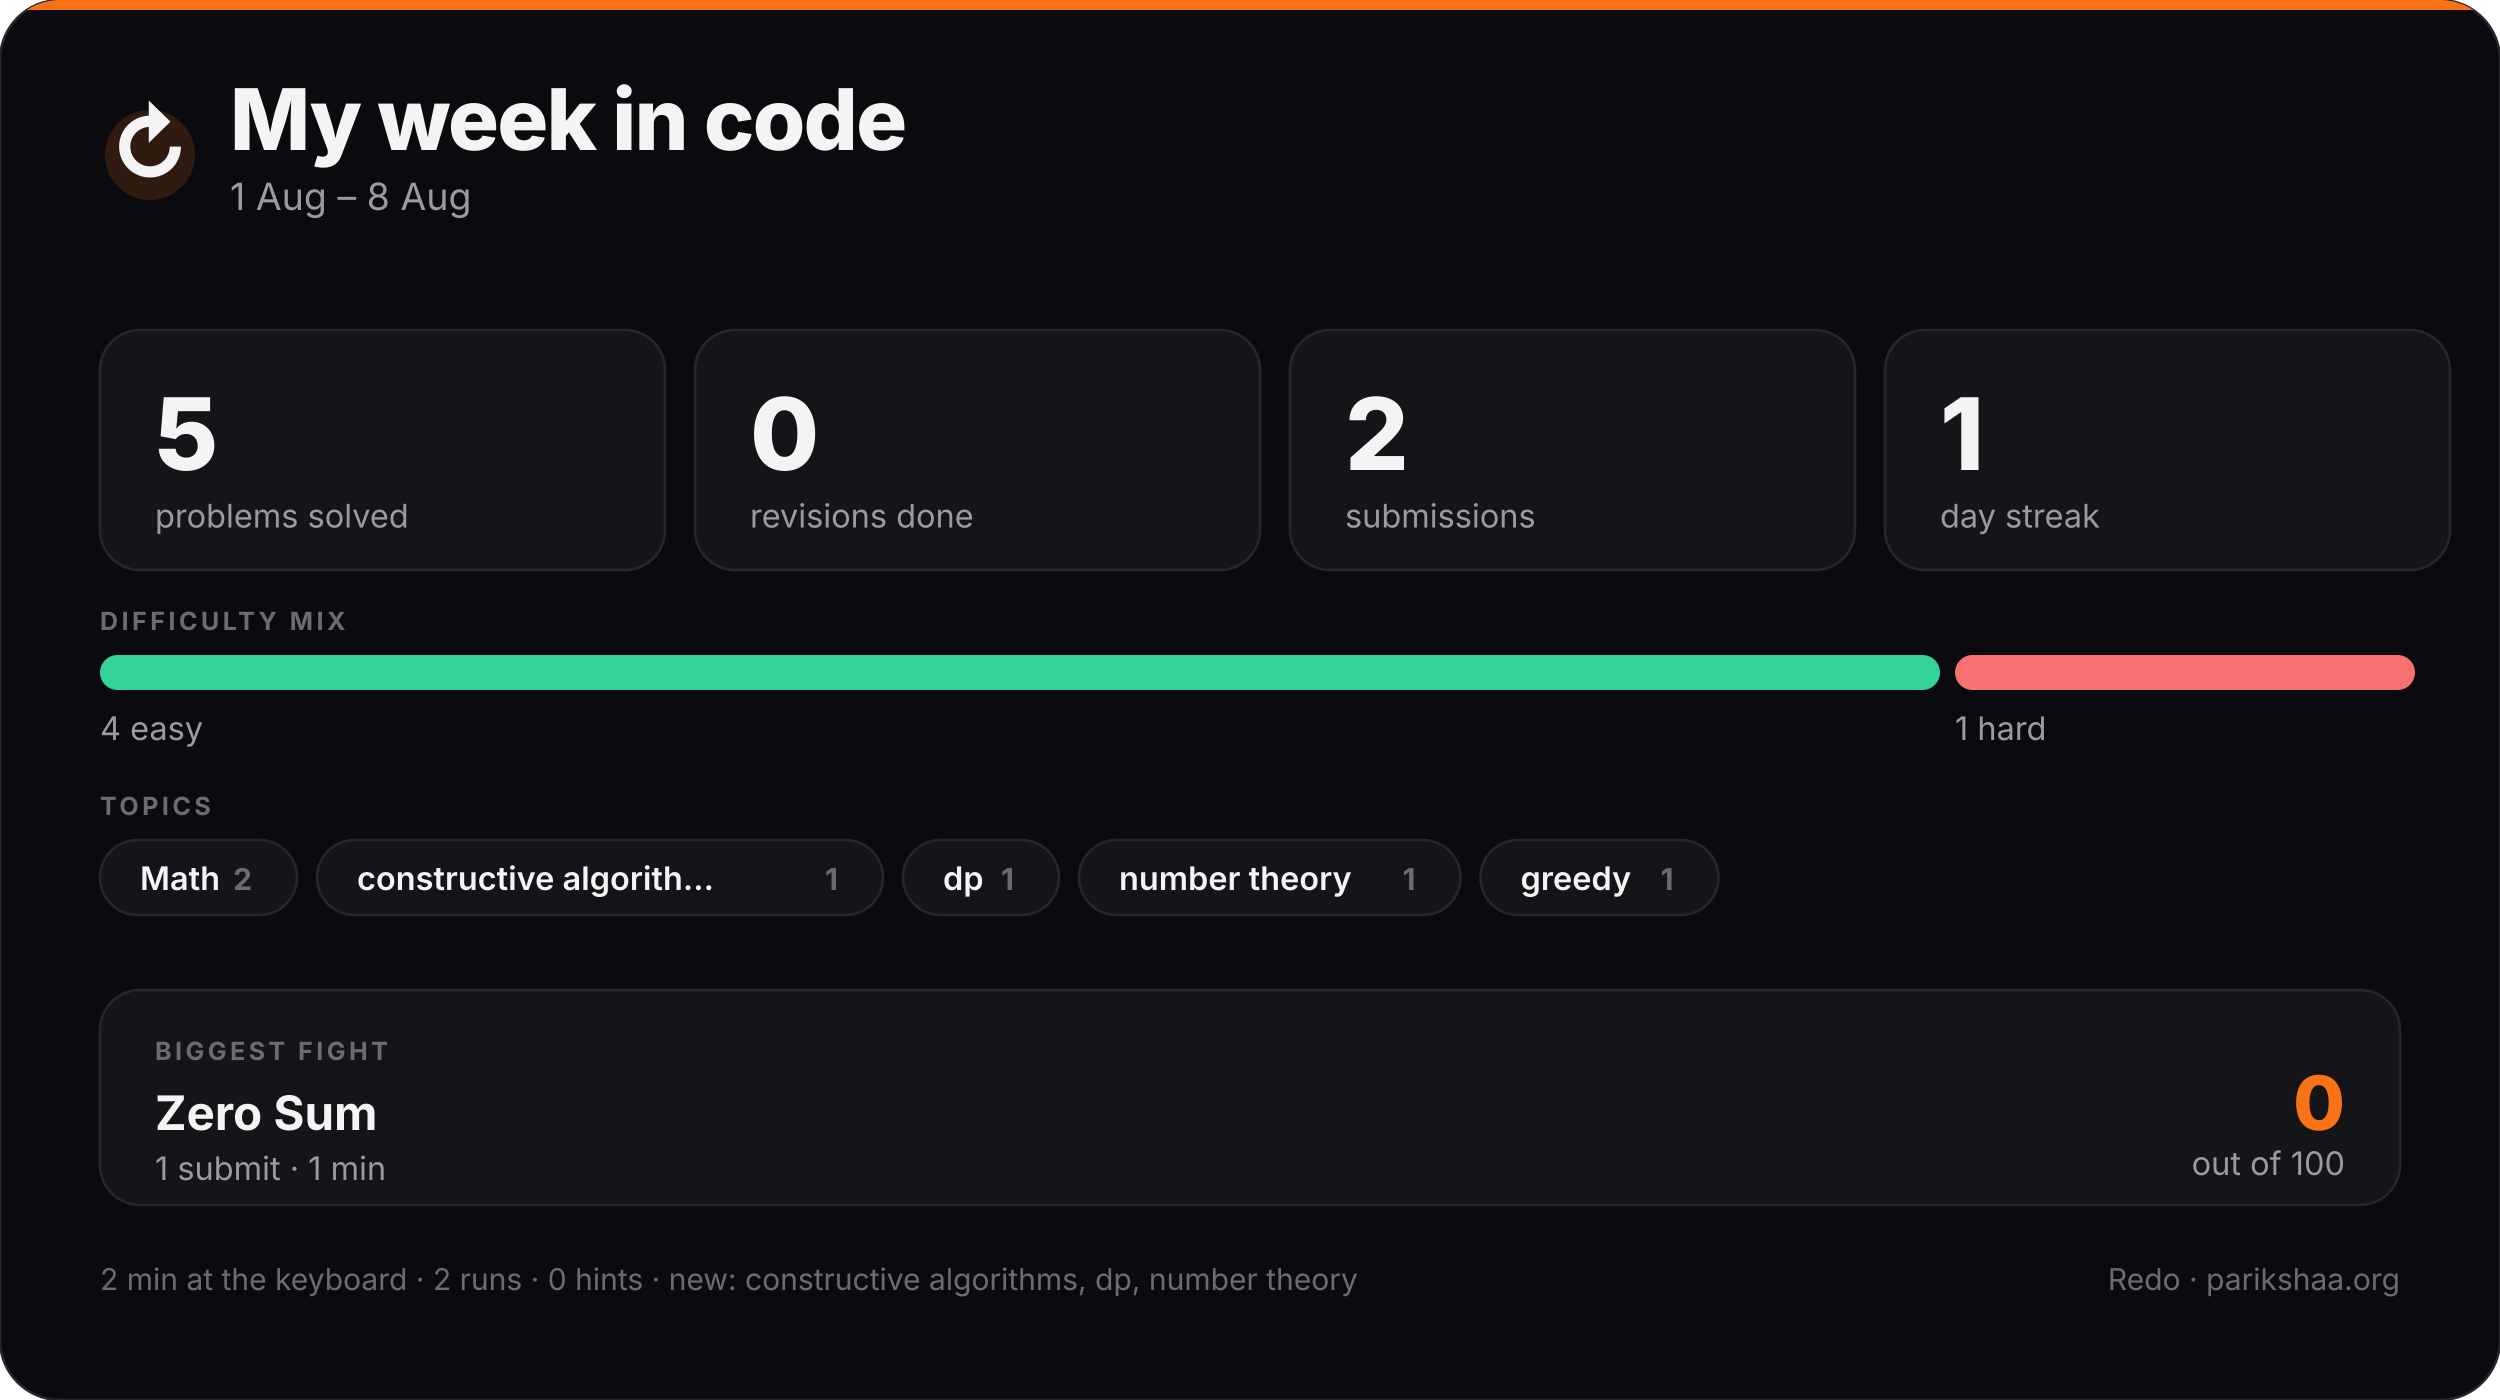
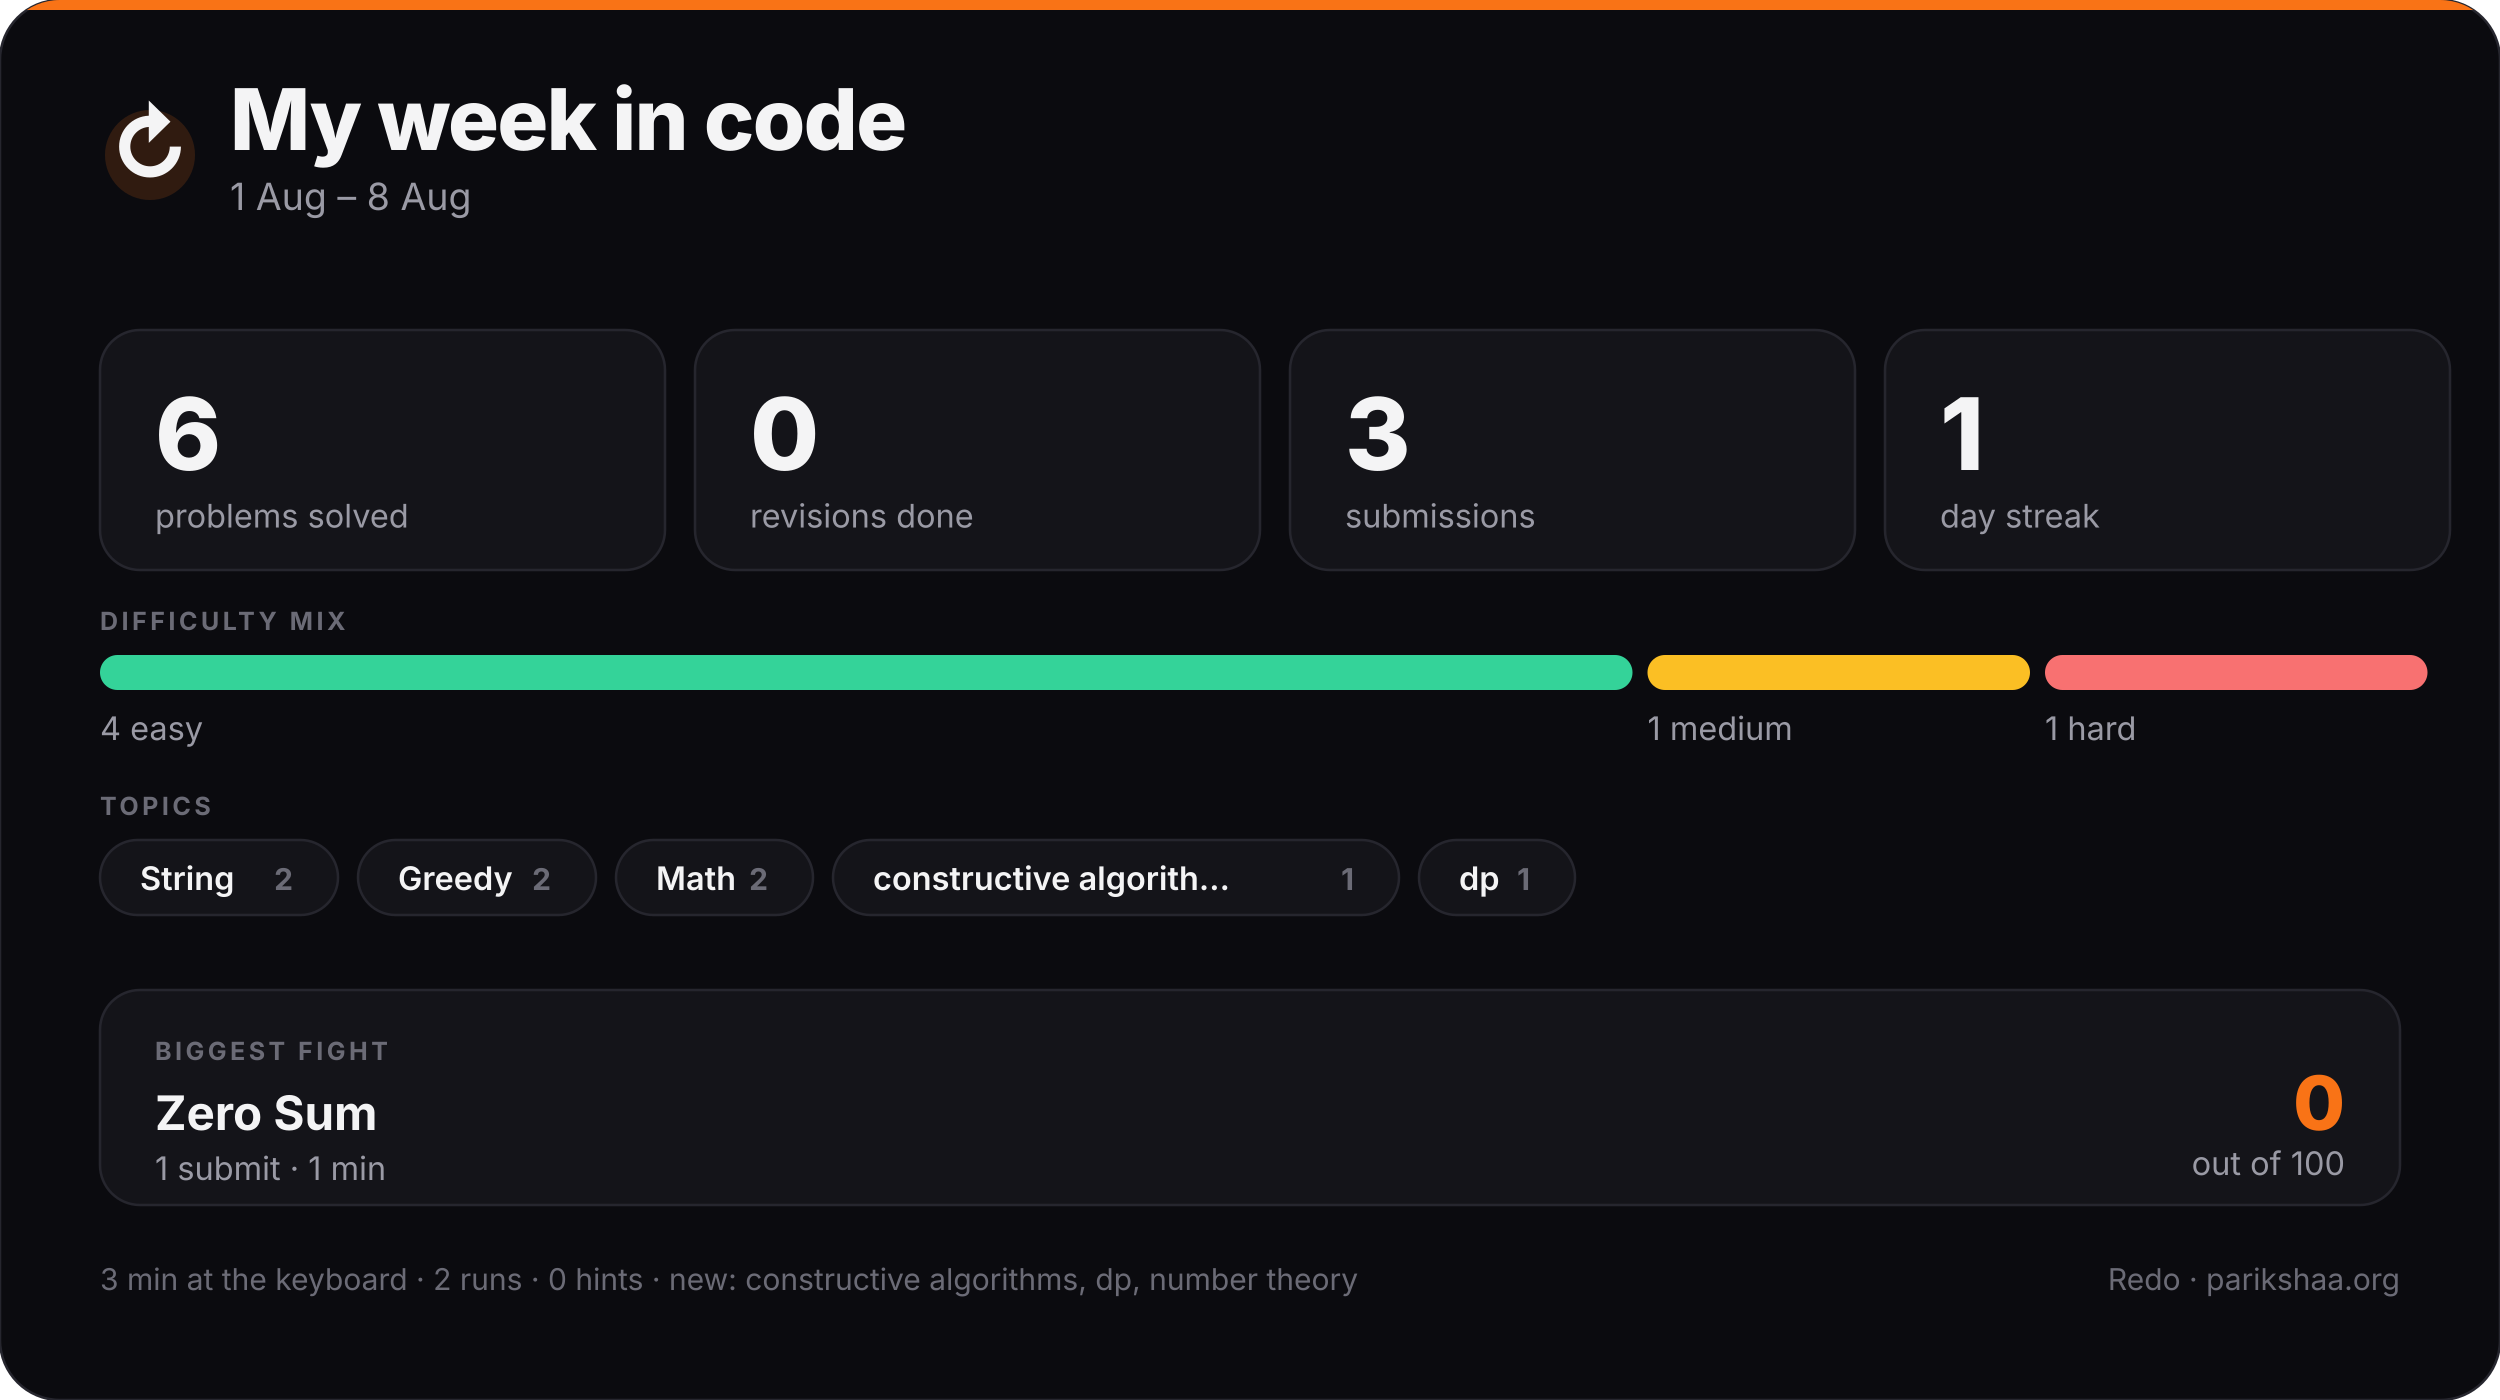
<svg xmlns="http://www.w3.org/2000/svg" width="1000" height="560" viewBox="0 0 1000 560" role="img" aria-label="Week in code">
  <style>
    text { font-family: -apple-system, BlinkMacSystemFont, "Segoe UI", Inter, sans-serif; }
    .title { fill: #f4f4f5; font-size: 34px; font-weight: 800; letter-spacing: -0.02em; }
    .sub { fill: #9a9aa5; font-size: 15px; }
    .big { fill: #f4f4f5; font-size: 40px; font-weight: 800; letter-spacing: -0.02em; }
    .small { fill: #9a9aa5; font-size: 13px; }
    .label { fill: #6b6b76; font-size: 10px; letter-spacing: 0.14em; font-weight: 700; }
    .chip { fill: #f4f4f5; font-size: 13px; font-weight: 600; }
    .chipCount { fill: #6b6b76; font-size: 12px; font-weight: 700; }
    .fightTitle { fill: #f4f4f5; font-size: 19px; font-weight: 700; }
    .fightScore { fill: #f97316; font-size: 30px; font-weight: 800; }
    .foot { fill: #6b6b76; font-size: 12px; }
    .rise { animation: rise 620ms cubic-bezier(.2,.8,.2,1) both; }
    @keyframes rise { from { opacity: 0; transform: translateY(8px); } to { opacity: 1; transform: none; } }
    @media (prefers-reduced-motion: reduce) { .rise { animation: none; } }
  </style>
  <defs>
    <clipPath id="card">
      <rect width="1000" height="560" rx="24" />
    </clipPath>
  </defs>
  <rect width="1000" height="560" rx="24" fill="#0b0b0f" stroke="#26262e" />
  <rect x="0" y="0" width="1000" height="4" fill="#f97316" clip-path="url(#card)" />
  <circle cx="60" cy="62" r="18" fill="#f97316" opacity="0.16" />
  <text x="60" y="71" class="title" fill="#f97316" text-anchor="middle" font-size="24">↻</text>
  <text x="92" y="60" class="title">My week in code</text>
  <text x="92" y="84" class="sub">1 Aug – 8 Aug</text>
  <g class="rise" style="animation-delay:0s">
    <rect x="40" y="132" width="226" height="96" rx="16" fill="#141419" stroke="#26262e" />
-     <text x="62" y="188" class="big">5</text>
+     <text x="62" y="188" class="big">6</text>
    <text x="62" y="211" class="small">problems solved</text>
  </g>
  <g class="rise" style="animation-delay:0.07s">
    <rect x="278" y="132" width="226" height="96" rx="16" fill="#141419" stroke="#26262e" />
    <text x="300" y="188" class="big">0</text>
    <text x="300" y="211" class="small">revisions done</text>
  </g>
  <g class="rise" style="animation-delay:0.14s">
    <rect x="516" y="132" width="226" height="96" rx="16" fill="#141419" stroke="#26262e" />
-     <text x="538" y="188" class="big">2</text>
+     <text x="538" y="188" class="big">3</text>
    <text x="538" y="211" class="small">submissions</text>
  </g>
  <g class="rise" style="animation-delay:0.21s">
    <rect x="754" y="132" width="226" height="96" rx="16" fill="#141419" stroke="#26262e" />
    <text x="776" y="188" class="big">1</text>
    <text x="776" y="211" class="small">day streak</text>
  </g>
  <text x="40" y="252" class="label">DIFFICULTY MIX</text>
-   <rect x="40" y="262" width="736" height="14" rx="7" fill="#34d399" />
+   <rect x="40" y="262" width="613" height="14" rx="7" fill="#34d399" />
  <text x="40" y="296" class="small" fill="#34d399">4 easy</text>
-   <rect x="782" y="262" width="184" height="14" rx="7" fill="#f87171" />
-   <text x="782" y="296" class="small" fill="#f87171">1 hard</text>
+   <rect x="659" y="262" width="153" height="14" rx="7" fill="#fbbf24" />
+   <text x="659" y="296" class="small" fill="#fbbf24">1 medium</text>
+   <rect x="818" y="262" width="153" height="14" rx="7" fill="#f87171" />
+   <text x="818" y="296" class="small" fill="#f87171">1 hard</text>
  <text x="40" y="326" class="label">TOPICS</text>
  <g class="rise">
-     <rect x="40" y="336" width="78.8" height="30" rx="15" fill="#141419" stroke="#26262e" />
-     <text x="56" y="356" class="chip">Math</text>
-     <text x="100.8" y="356" class="chipCount" text-anchor="end">2</text>
+     <rect x="40" y="336" width="95.2" height="30" rx="15" fill="#141419" stroke="#26262e" />
+     <text x="56" y="356" class="chip">String</text>
+     <text x="117.2" y="356" class="chipCount" text-anchor="end">2</text>
  </g>
  <g class="rise">
-     <rect x="126.8" y="336" width="226.4" height="30" rx="15" fill="#141419" stroke="#26262e" />
-     <text x="142.8" y="356" class="chip">constructive algorith…</text>
-     <text x="335.2" y="356" class="chipCount" text-anchor="end">1</text>
+     <rect x="143.2" y="336" width="95.2" height="30" rx="15" fill="#141419" stroke="#26262e" />
+     <text x="159.2" y="356" class="chip">Greedy</text>
+     <text x="220.4" y="356" class="chipCount" text-anchor="end">2</text>
  </g>
  <g class="rise">
-     <rect x="361.2" y="336" width="62.4" height="30" rx="15" fill="#141419" stroke="#26262e" />
-     <text x="377.2" y="356" class="chip">dp</text>
-     <text x="405.6" y="356" class="chipCount" text-anchor="end">1</text>
+     <rect x="246.4" y="336" width="78.8" height="30" rx="15" fill="#141419" stroke="#26262e" />
+     <text x="262.4" y="356" class="chip">Math</text>
+     <text x="307.2" y="356" class="chipCount" text-anchor="end">2</text>
  </g>
  <g class="rise">
-     <rect x="431.6" y="336" width="152.6" height="30" rx="15" fill="#141419" stroke="#26262e" />
-     <text x="447.6" y="356" class="chip">number theory</text>
-     <text x="566.2" y="356" class="chipCount" text-anchor="end">1</text>
+     <rect x="333.2" y="336" width="226.4" height="30" rx="15" fill="#141419" stroke="#26262e" />
+     <text x="349.2" y="356" class="chip">constructive algorith…</text>
+     <text x="541.6" y="356" class="chipCount" text-anchor="end">1</text>
  </g>
  <g class="rise">
-     <rect x="592.2" y="336" width="95.2" height="30" rx="15" fill="#141419" stroke="#26262e" />
-     <text x="608.2" y="356" class="chip">greedy</text>
-     <text x="669.4" y="356" class="chipCount" text-anchor="end">1</text>
+     <rect x="567.6" y="336" width="62.4" height="30" rx="15" fill="#141419" stroke="#26262e" />
+     <text x="583.6" y="356" class="chip">dp</text>
+     <text x="612" y="356" class="chipCount" text-anchor="end">1</text>
  </g>
  <g class="rise" style="animation-delay:.25s">
    <rect x="40" y="396" width="920" height="86" rx="16" fill="#141419" stroke="#26262e" />
    <text x="62" y="424" class="label">BIGGEST FIGHT</text>
    <text x="62" y="452" class="fightTitle">Zero Sum</text>
    <text x="62" y="472" class="small">1 submit · 1 min</text>
    <text x="938" y="452" class="fightScore" text-anchor="end">0</text>
    <text x="938" y="470" class="small" text-anchor="end">out of 100</text>
  </g>
-   <text x="40" y="516" class="foot">2 min at the keyboard · 2 runs · 0 hints · new: constructive algorithms, dp, number theory</text>
+   <text x="40" y="516" class="foot">3 min at the keyboard · 2 runs · 0 hints · new: constructive algorithms, dp, number theory</text>
  <text x="960" y="516" class="foot" text-anchor="end">Redo · parikshaa.org</text>
</svg>
